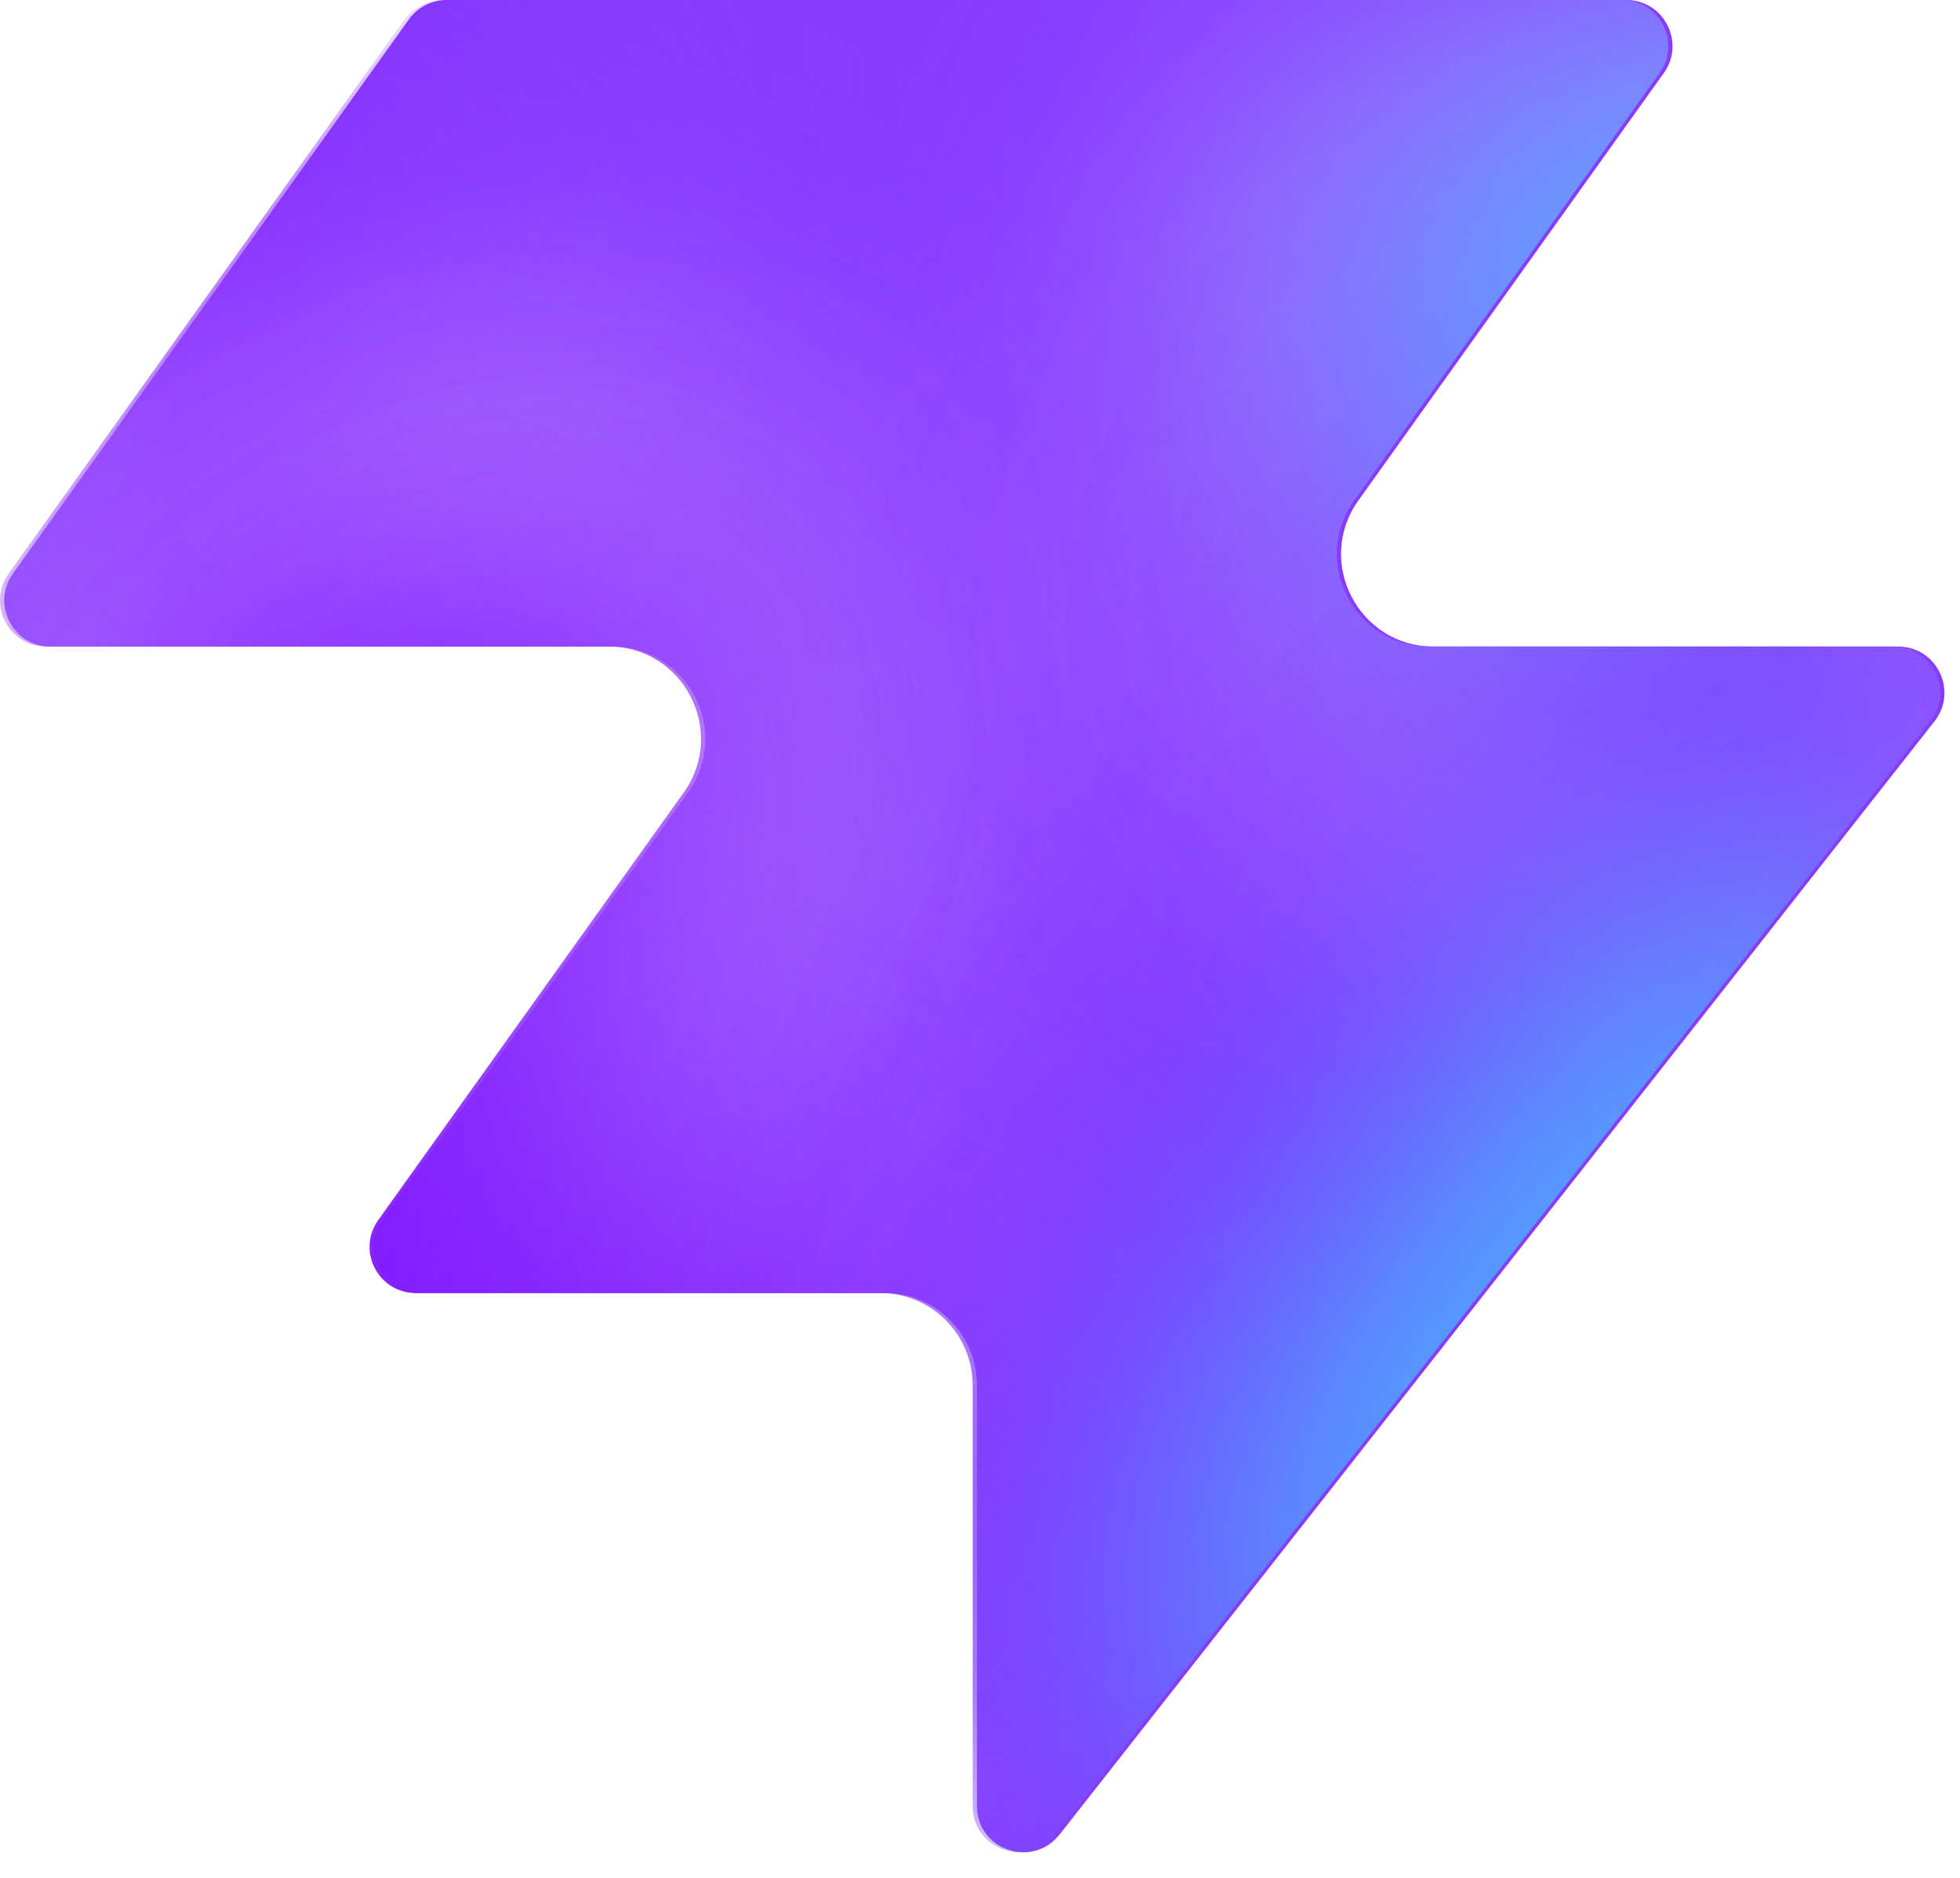
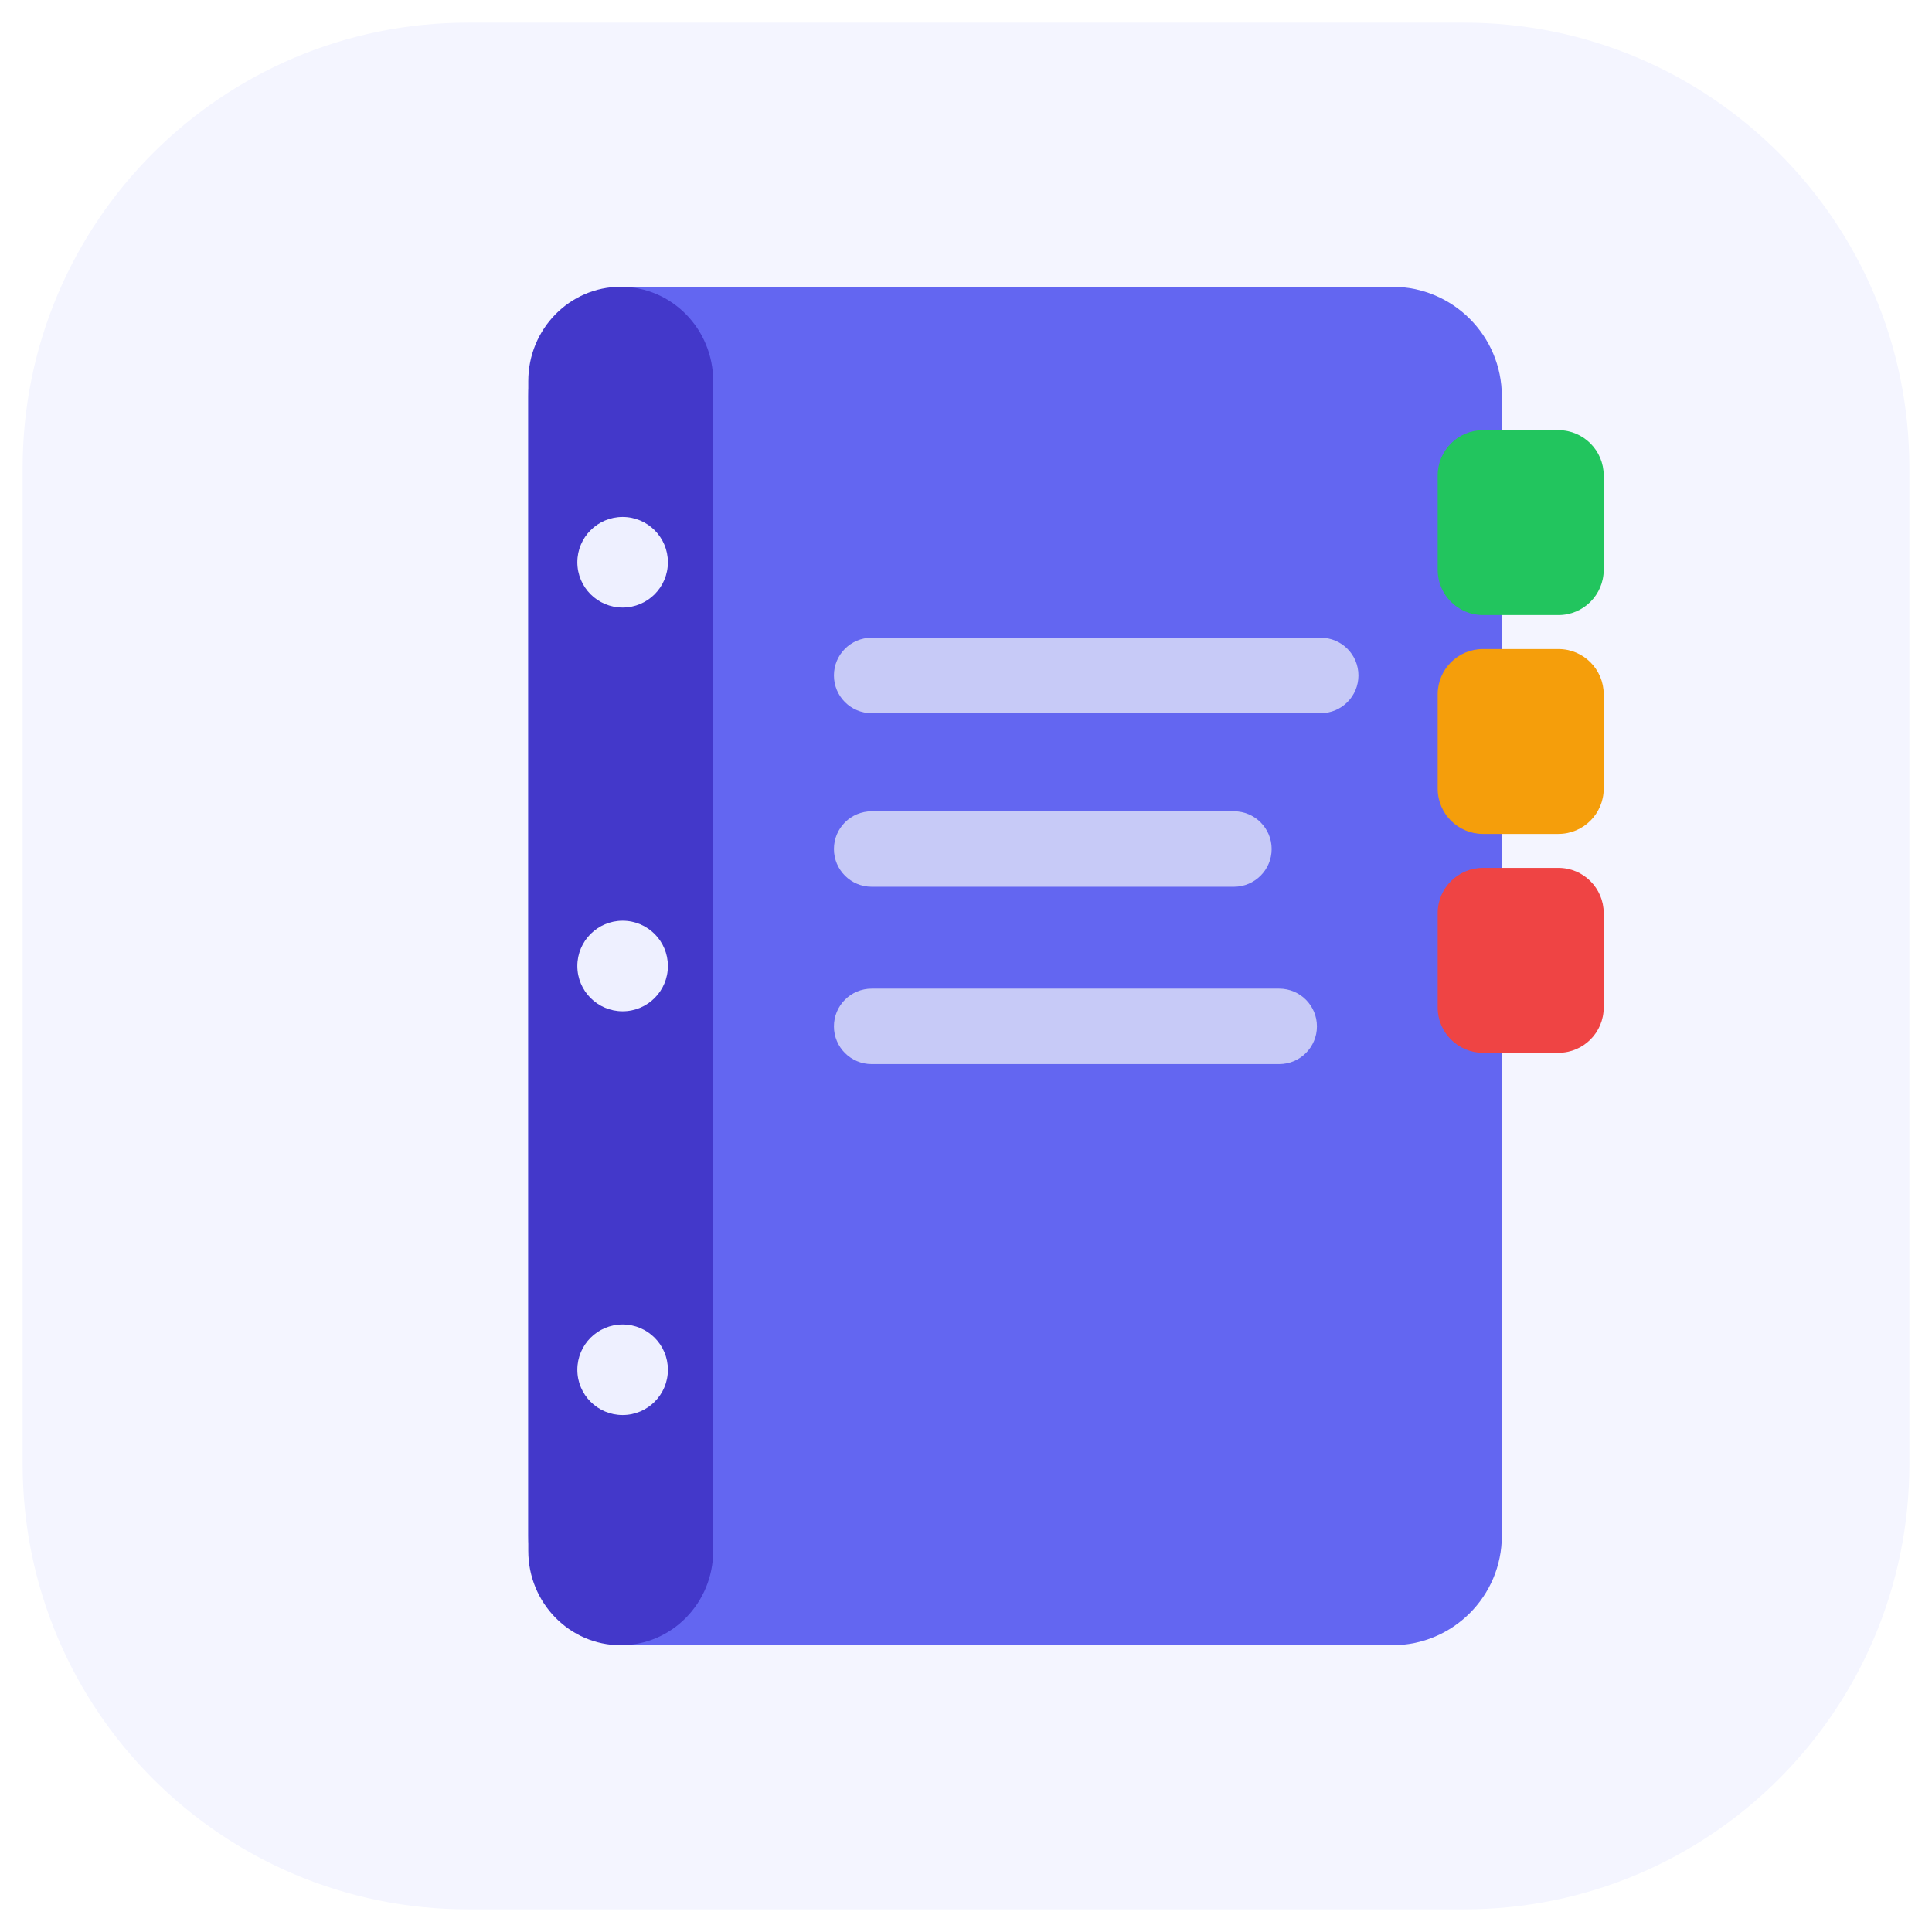
- <svg xmlns="http://www.w3.org/2000/svg" width="48" height="46" fill="none" viewBox="0 0 48 46">
-   <path fill="#863bff" d="M25.946 44.938c-.664.845-2.021.375-2.021-.698V33.937a2.26 2.26 0 0 0-2.262-2.262H10.287c-.92 0-1.456-1.04-.92-1.788l7.48-10.471c1.07-1.497 0-3.578-1.842-3.578H1.237c-.92 0-1.456-1.04-.92-1.788L10.013.474c.214-.297.556-.474.92-.474h28.894c.92 0 1.456 1.04.92 1.788l-7.48 10.471c-1.07 1.498 0 3.579 1.842 3.579h11.377c.943 0 1.473 1.088.89 1.83L25.947 44.94z" style="fill:#863bff;fill:color(display-p3 .525 .23 1);fill-opacity:1" />
-   <mask id="a" width="48" height="46" x="0" y="0" maskUnits="userSpaceOnUse" style="mask-type:alpha">
-     <path fill="#000" d="M25.842 44.938c-.664.844-2.021.375-2.021-.698V33.937a2.26 2.26 0 0 0-2.262-2.262H10.183c-.92 0-1.456-1.04-.92-1.788l7.48-10.471c1.07-1.498 0-3.579-1.842-3.579H1.133c-.92 0-1.456-1.04-.92-1.787L9.91.473c.214-.297.556-.474.92-.474h28.894c.92 0 1.456 1.04.92 1.788l-7.48 10.471c-1.07 1.498 0 3.578 1.842 3.578h11.377c.943 0 1.473 1.088.89 1.832L25.843 44.94z" style="fill:#000;fill-opacity:1" />
-   </mask>
-   <g mask="url(#a)">
-     <g filter="url(#b)">
-       <ellipse cx="5.508" cy="14.704" fill="#ede6ff" rx="5.508" ry="14.704" style="fill:#ede6ff;fill:color(display-p3 .927 .903 1);fill-opacity:1" transform="matrix(.00324 1 1 -.00324 -4.47 31.516)" />
-     </g>
-     <g filter="url(#c)">
-       <ellipse cx="10.399" cy="29.851" fill="#ede6ff" rx="10.399" ry="29.851" style="fill:#ede6ff;fill:color(display-p3 .927 .903 1);fill-opacity:1" transform="matrix(.00324 1 1 -.00324 -39.328 7.883)" />
-     </g>
-     <g filter="url(#d)">
-       <ellipse cx="5.508" cy="30.487" fill="#7e14ff" rx="5.508" ry="30.487" style="fill:#7e14ff;fill:color(display-p3 .492 .077 1);fill-opacity:1" transform="rotate(89.814 -25.913 -14.639)scale(1 -1)" />
-     </g>
-     <g filter="url(#e)">
-       <ellipse cx="5.508" cy="30.599" fill="#7e14ff" rx="5.508" ry="30.599" style="fill:#7e14ff;fill:color(display-p3 .492 .077 1);fill-opacity:1" transform="rotate(89.814 -32.644 -3.334)scale(1 -1)" />
-     </g>
-     <g filter="url(#f)">
-       <ellipse cx="5.508" cy="30.599" fill="#7e14ff" rx="5.508" ry="30.599" style="fill:#7e14ff;fill:color(display-p3 .492 .077 1);fill-opacity:1" transform="matrix(.00324 1 1 -.00324 -34.34 30.47)" />
-     </g>
-     <g filter="url(#g)">
-       <ellipse cx="14.072" cy="22.078" fill="#ede6ff" rx="14.072" ry="22.078" style="fill:#ede6ff;fill:color(display-p3 .927 .903 1);fill-opacity:1" transform="rotate(93.35 24.506 48.493)scale(-1 1)" />
-     </g>
-     <g filter="url(#h)">
-       <ellipse cx="3.47" cy="21.501" fill="#7e14ff" rx="3.47" ry="21.501" style="fill:#7e14ff;fill:color(display-p3 .492 .077 1);fill-opacity:1" transform="rotate(89.009 28.708 47.59)scale(-1 1)" />
-     </g>
-     <g filter="url(#i)">
-       <ellipse cx="3.47" cy="21.501" fill="#7e14ff" rx="3.47" ry="21.501" style="fill:#7e14ff;fill:color(display-p3 .492 .077 1);fill-opacity:1" transform="rotate(89.009 28.708 47.59)scale(-1 1)" />
-     </g>
-     <g filter="url(#j)">
-       <ellipse cx=".387" cy="8.972" fill="#7e14ff" rx="4.407" ry="29.108" style="fill:#7e14ff;fill:color(display-p3 .492 .077 1);fill-opacity:1" transform="rotate(39.51 .387 8.972)" />
-     </g>
-     <g filter="url(#k)">
-       <ellipse cx="47.523" cy="-6.092" fill="#7e14ff" rx="4.407" ry="29.108" style="fill:#7e14ff;fill:color(display-p3 .492 .077 1);fill-opacity:1" transform="rotate(37.892 47.523 -6.092)" />
-     </g>
-     <g filter="url(#l)">
-       <ellipse cx="41.412" cy="6.333" fill="#47bfff" rx="5.971" ry="9.665" style="fill:#47bfff;fill:color(display-p3 .28 .748 1);fill-opacity:1" transform="rotate(37.892 41.412 6.333)" />
-     </g>
-     <g filter="url(#m)">
-       <ellipse cx="-1.879" cy="38.332" fill="#7e14ff" rx="4.407" ry="29.108" style="fill:#7e14ff;fill:color(display-p3 .492 .077 1);fill-opacity:1" transform="rotate(37.892 -1.88 38.332)" />
-     </g>
-     <g filter="url(#n)">
-       <ellipse cx="-1.879" cy="38.332" fill="#7e14ff" rx="4.407" ry="29.108" style="fill:#7e14ff;fill:color(display-p3 .492 .077 1);fill-opacity:1" transform="rotate(37.892 -1.88 38.332)" />
-     </g>
-     <g filter="url(#o)">
-       <ellipse cx="35.651" cy="29.907" fill="#7e14ff" rx="4.407" ry="29.108" style="fill:#7e14ff;fill:color(display-p3 .492 .077 1);fill-opacity:1" transform="rotate(37.892 35.651 29.907)" />
-     </g>
-     <g filter="url(#p)">
-       <ellipse cx="38.418" cy="32.4" fill="#47bfff" rx="5.971" ry="15.297" style="fill:#47bfff;fill:color(display-p3 .28 .748 1);fill-opacity:1" transform="rotate(37.892 38.418 32.4)" />
-     </g>
-   </g>
-   <defs>
-     <filter id="b" width="60.045" height="41.654" x="-19.77" y="16.149" color-interpolation-filters="sRGB" filterUnits="userSpaceOnUse">
-       <feFlood flood-opacity="0" result="BackgroundImageFix" />
-       <feBlend in="SourceGraphic" in2="BackgroundImageFix" result="shape" />
-       <feGaussianBlur result="effect1_foregroundBlur_2002_17158" stdDeviation="7.659" />
-     </filter>
-     <filter id="c" width="90.34" height="51.437" x="-54.613" y="-7.533" color-interpolation-filters="sRGB" filterUnits="userSpaceOnUse">
-       <feFlood flood-opacity="0" result="BackgroundImageFix" />
-       <feBlend in="SourceGraphic" in2="BackgroundImageFix" result="shape" />
-       <feGaussianBlur result="effect1_foregroundBlur_2002_17158" stdDeviation="7.659" />
-     </filter>
-     <filter id="d" width="79.355" height="29.4" x="-49.64" y="2.03" color-interpolation-filters="sRGB" filterUnits="userSpaceOnUse">
-       <feFlood flood-opacity="0" result="BackgroundImageFix" />
-       <feBlend in="SourceGraphic" in2="BackgroundImageFix" result="shape" />
-       <feGaussianBlur result="effect1_foregroundBlur_2002_17158" stdDeviation="4.596" />
-     </filter>
-     <filter id="e" width="79.579" height="29.4" x="-45.045" y="20.029" color-interpolation-filters="sRGB" filterUnits="userSpaceOnUse">
-       <feFlood flood-opacity="0" result="BackgroundImageFix" />
-       <feBlend in="SourceGraphic" in2="BackgroundImageFix" result="shape" />
-       <feGaussianBlur result="effect1_foregroundBlur_2002_17158" stdDeviation="4.596" />
-     </filter>
-     <filter id="f" width="79.579" height="29.4" x="-43.513" y="21.178" color-interpolation-filters="sRGB" filterUnits="userSpaceOnUse">
-       <feFlood flood-opacity="0" result="BackgroundImageFix" />
-       <feBlend in="SourceGraphic" in2="BackgroundImageFix" result="shape" />
-       <feGaussianBlur result="effect1_foregroundBlur_2002_17158" stdDeviation="4.596" />
-     </filter>
-     <filter id="g" width="74.749" height="58.852" x="15.756" y="-17.901" color-interpolation-filters="sRGB" filterUnits="userSpaceOnUse">
-       <feFlood flood-opacity="0" result="BackgroundImageFix" />
-       <feBlend in="SourceGraphic" in2="BackgroundImageFix" result="shape" />
-       <feGaussianBlur result="effect1_foregroundBlur_2002_17158" stdDeviation="7.659" />
-     </filter>
-     <filter id="h" width="61.377" height="25.362" x="23.548" y="2.284" color-interpolation-filters="sRGB" filterUnits="userSpaceOnUse">
-       <feFlood flood-opacity="0" result="BackgroundImageFix" />
-       <feBlend in="SourceGraphic" in2="BackgroundImageFix" result="shape" />
-       <feGaussianBlur result="effect1_foregroundBlur_2002_17158" stdDeviation="4.596" />
-     </filter>
-     <filter id="i" width="61.377" height="25.362" x="23.548" y="2.284" color-interpolation-filters="sRGB" filterUnits="userSpaceOnUse">
-       <feFlood flood-opacity="0" result="BackgroundImageFix" />
-       <feBlend in="SourceGraphic" in2="BackgroundImageFix" result="shape" />
-       <feGaussianBlur result="effect1_foregroundBlur_2002_17158" stdDeviation="4.596" />
-     </filter>
-     <filter id="j" width="56.045" height="63.649" x="-27.636" y="-22.853" color-interpolation-filters="sRGB" filterUnits="userSpaceOnUse">
-       <feFlood flood-opacity="0" result="BackgroundImageFix" />
-       <feBlend in="SourceGraphic" in2="BackgroundImageFix" result="shape" />
-       <feGaussianBlur result="effect1_foregroundBlur_2002_17158" stdDeviation="4.596" />
-     </filter>
-     <filter id="k" width="54.814" height="64.646" x="20.116" y="-38.415" color-interpolation-filters="sRGB" filterUnits="userSpaceOnUse">
-       <feFlood flood-opacity="0" result="BackgroundImageFix" />
-       <feBlend in="SourceGraphic" in2="BackgroundImageFix" result="shape" />
-       <feGaussianBlur result="effect1_foregroundBlur_2002_17158" stdDeviation="4.596" />
-     </filter>
-     <filter id="l" width="33.541" height="35.313" x="24.641" y="-11.323" color-interpolation-filters="sRGB" filterUnits="userSpaceOnUse">
-       <feFlood flood-opacity="0" result="BackgroundImageFix" />
-       <feBlend in="SourceGraphic" in2="BackgroundImageFix" result="shape" />
-       <feGaussianBlur result="effect1_foregroundBlur_2002_17158" stdDeviation="4.596" />
-     </filter>
-     <filter id="m" width="54.814" height="64.646" x="-29.286" y="6.009" color-interpolation-filters="sRGB" filterUnits="userSpaceOnUse">
-       <feFlood flood-opacity="0" result="BackgroundImageFix" />
-       <feBlend in="SourceGraphic" in2="BackgroundImageFix" result="shape" />
-       <feGaussianBlur result="effect1_foregroundBlur_2002_17158" stdDeviation="4.596" />
-     </filter>
-     <filter id="n" width="54.814" height="64.646" x="-29.286" y="6.009" color-interpolation-filters="sRGB" filterUnits="userSpaceOnUse">
-       <feFlood flood-opacity="0" result="BackgroundImageFix" />
-       <feBlend in="SourceGraphic" in2="BackgroundImageFix" result="shape" />
-       <feGaussianBlur result="effect1_foregroundBlur_2002_17158" stdDeviation="4.596" />
-     </filter>
-     <filter id="o" width="54.814" height="64.646" x="8.244" y="-2.416" color-interpolation-filters="sRGB" filterUnits="userSpaceOnUse">
-       <feFlood flood-opacity="0" result="BackgroundImageFix" />
-       <feBlend in="SourceGraphic" in2="BackgroundImageFix" result="shape" />
-       <feGaussianBlur result="effect1_foregroundBlur_2002_17158" stdDeviation="4.596" />
-     </filter>
-     <filter id="p" width="39.409" height="43.623" x="18.713" y="10.588" color-interpolation-filters="sRGB" filterUnits="userSpaceOnUse">
-       <feFlood flood-opacity="0" result="BackgroundImageFix" />
-       <feBlend in="SourceGraphic" in2="BackgroundImageFix" result="shape" />
-       <feGaussianBlur result="effect1_foregroundBlur_2002_17158" stdDeviation="4.596" />
-     </filter>
-   </defs>
+ <svg xmlns="http://www.w3.org/2000/svg" viewBox="0 0 512 512" width="512" height="512">
+   <rect x="6" y="6" width="500" height="500" rx="118" fill="#f4f5ff" />
+   <rect x="140" y="76" width="258" height="360" rx="29" fill="#6366f1" />
+   <rect x="140" y="76" width="49" height="360" rx="25" fill="#4338ca" />
+   <circle cx="165" cy="149" r="12" fill="#eef0ff" />
+   <circle cx="165" cy="256" r="12" fill="#eef0ff" />
+   <circle cx="165" cy="363" r="12" fill="#eef0ff" />
+   <rect x="221" y="169" width="139" height="20" rx="10" fill="#c7caf7" />
+   <rect x="221" y="215" width="116" height="20" rx="10" fill="#c7caf7" />
+   <rect x="221" y="262" width="128" height="20" rx="10" fill="#c7caf7" />
+   <rect x="381" y="114" width="44" height="49" rx="12" fill="#22c55e" />
+   <rect x="381" y="172" width="44" height="49" rx="12" fill="#f59e0b" />
+   <rect x="381" y="230" width="44" height="49" rx="12" fill="#ef4444" />
</svg>
